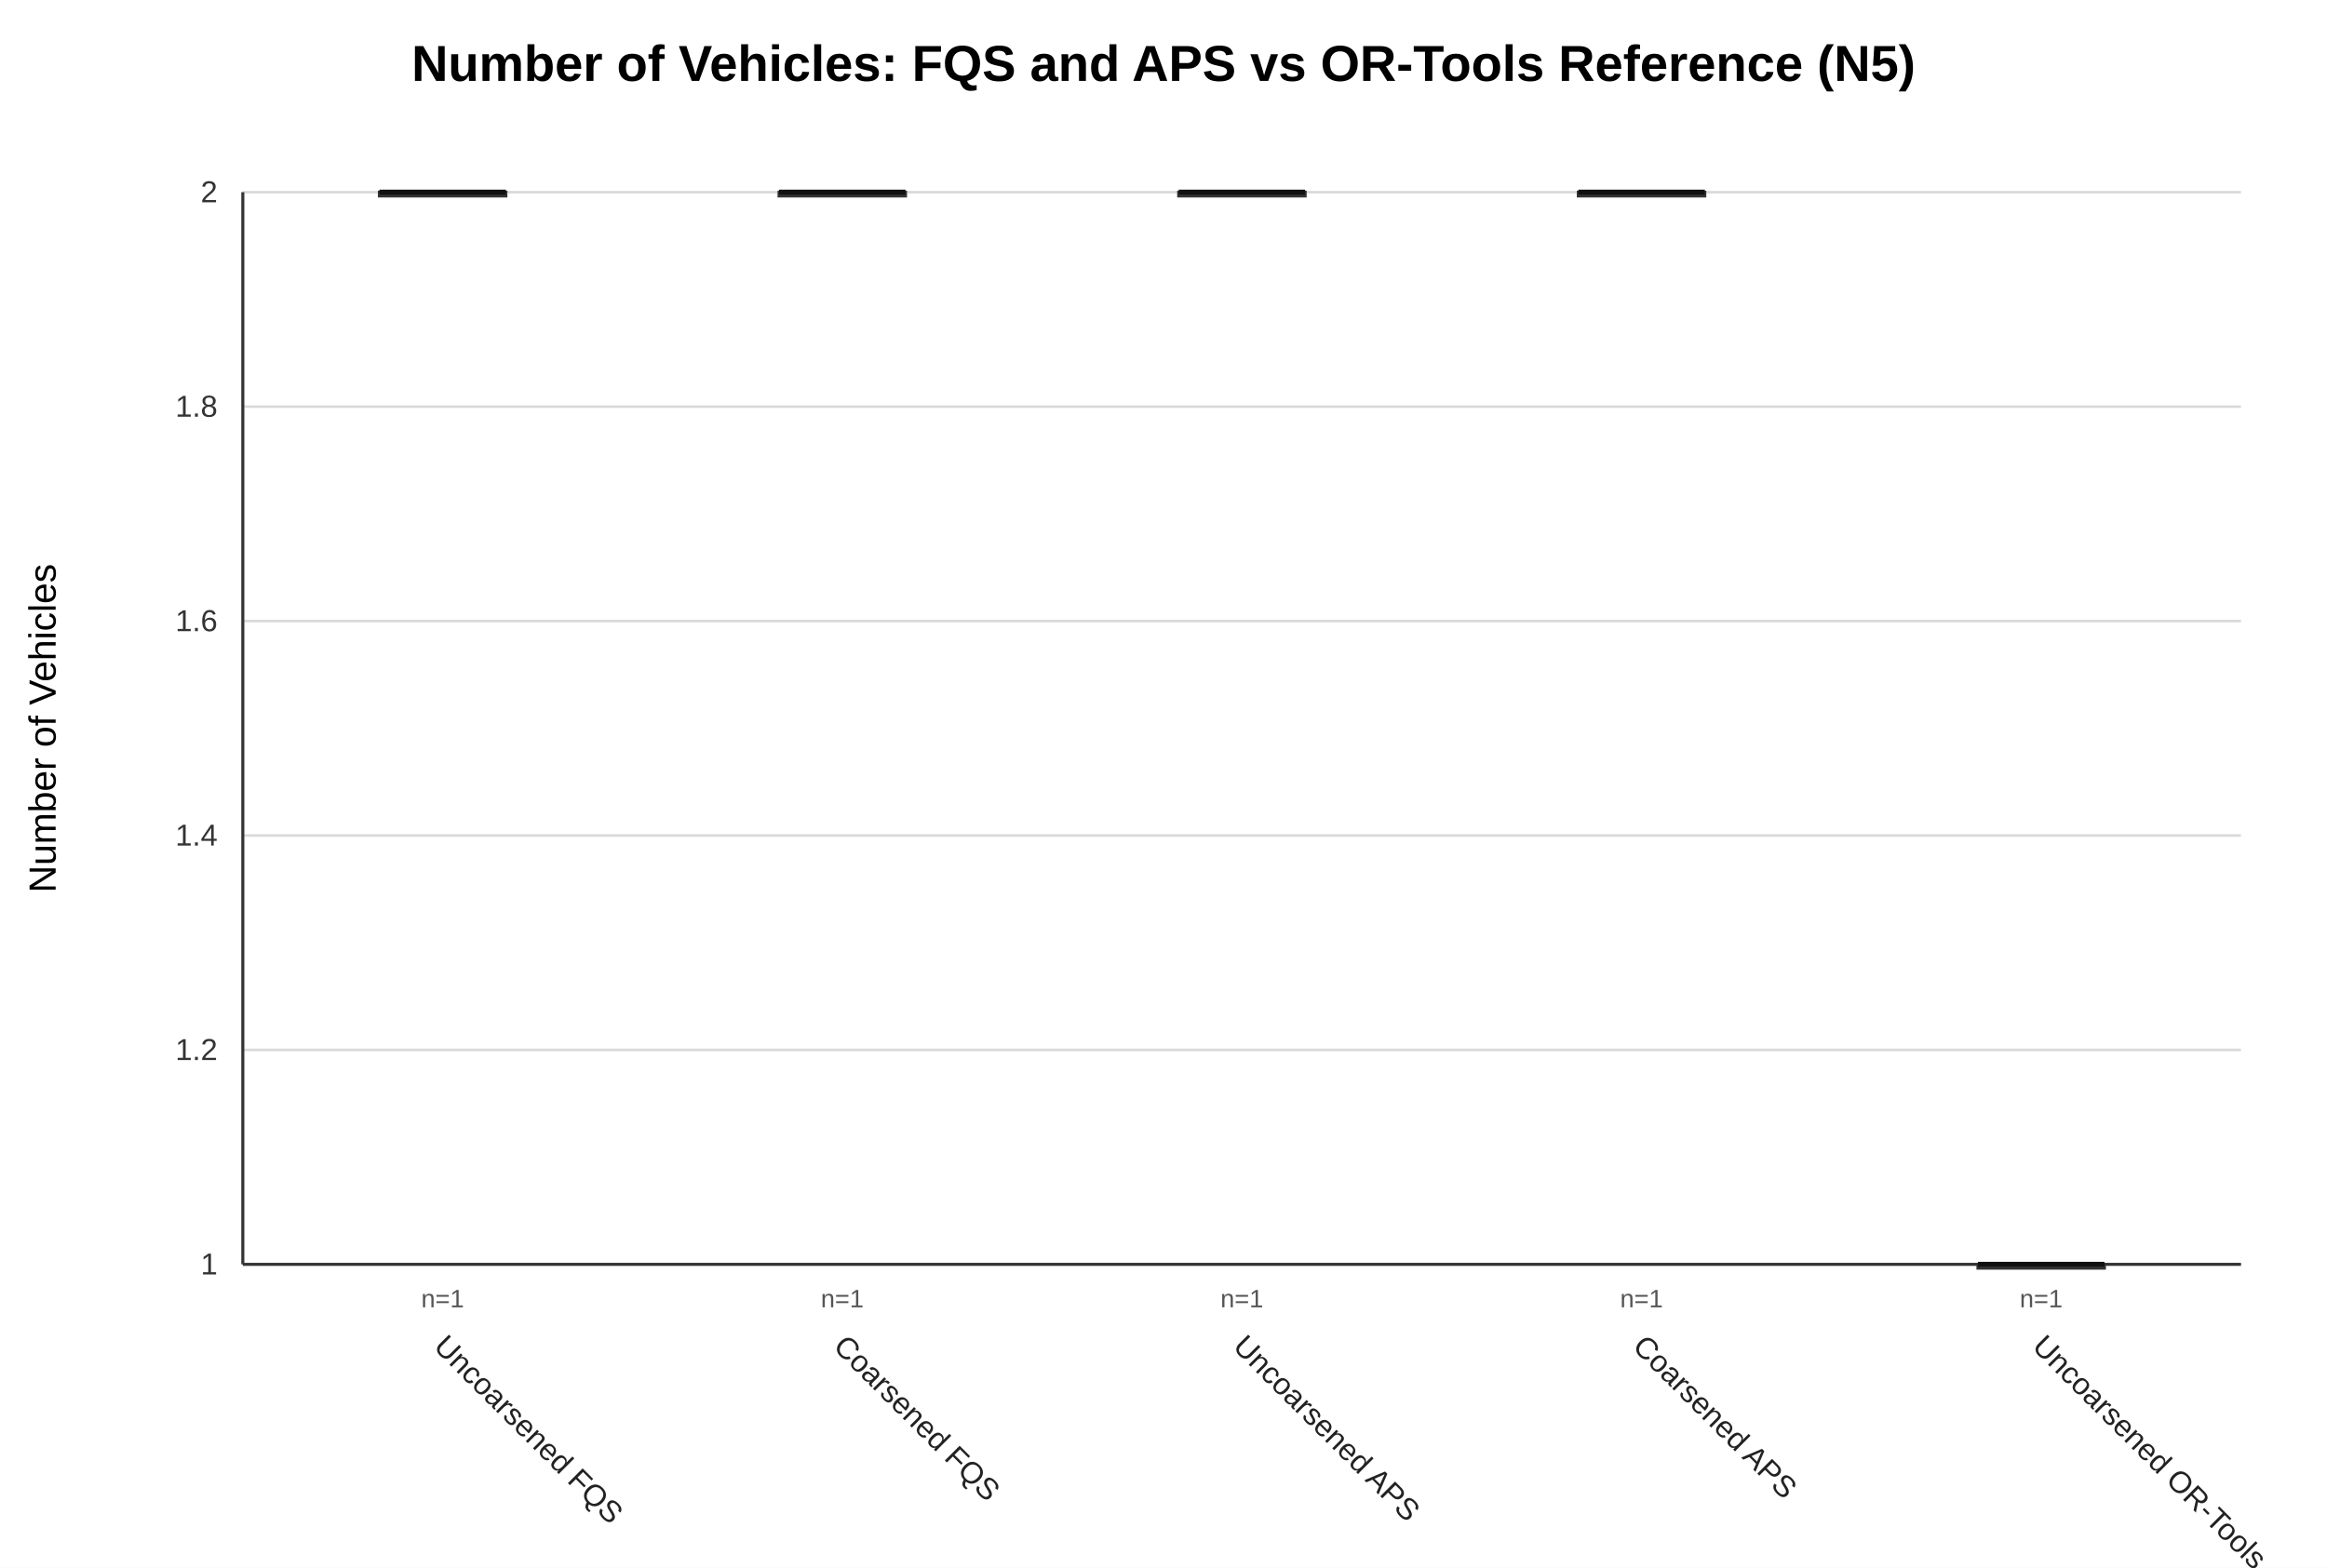
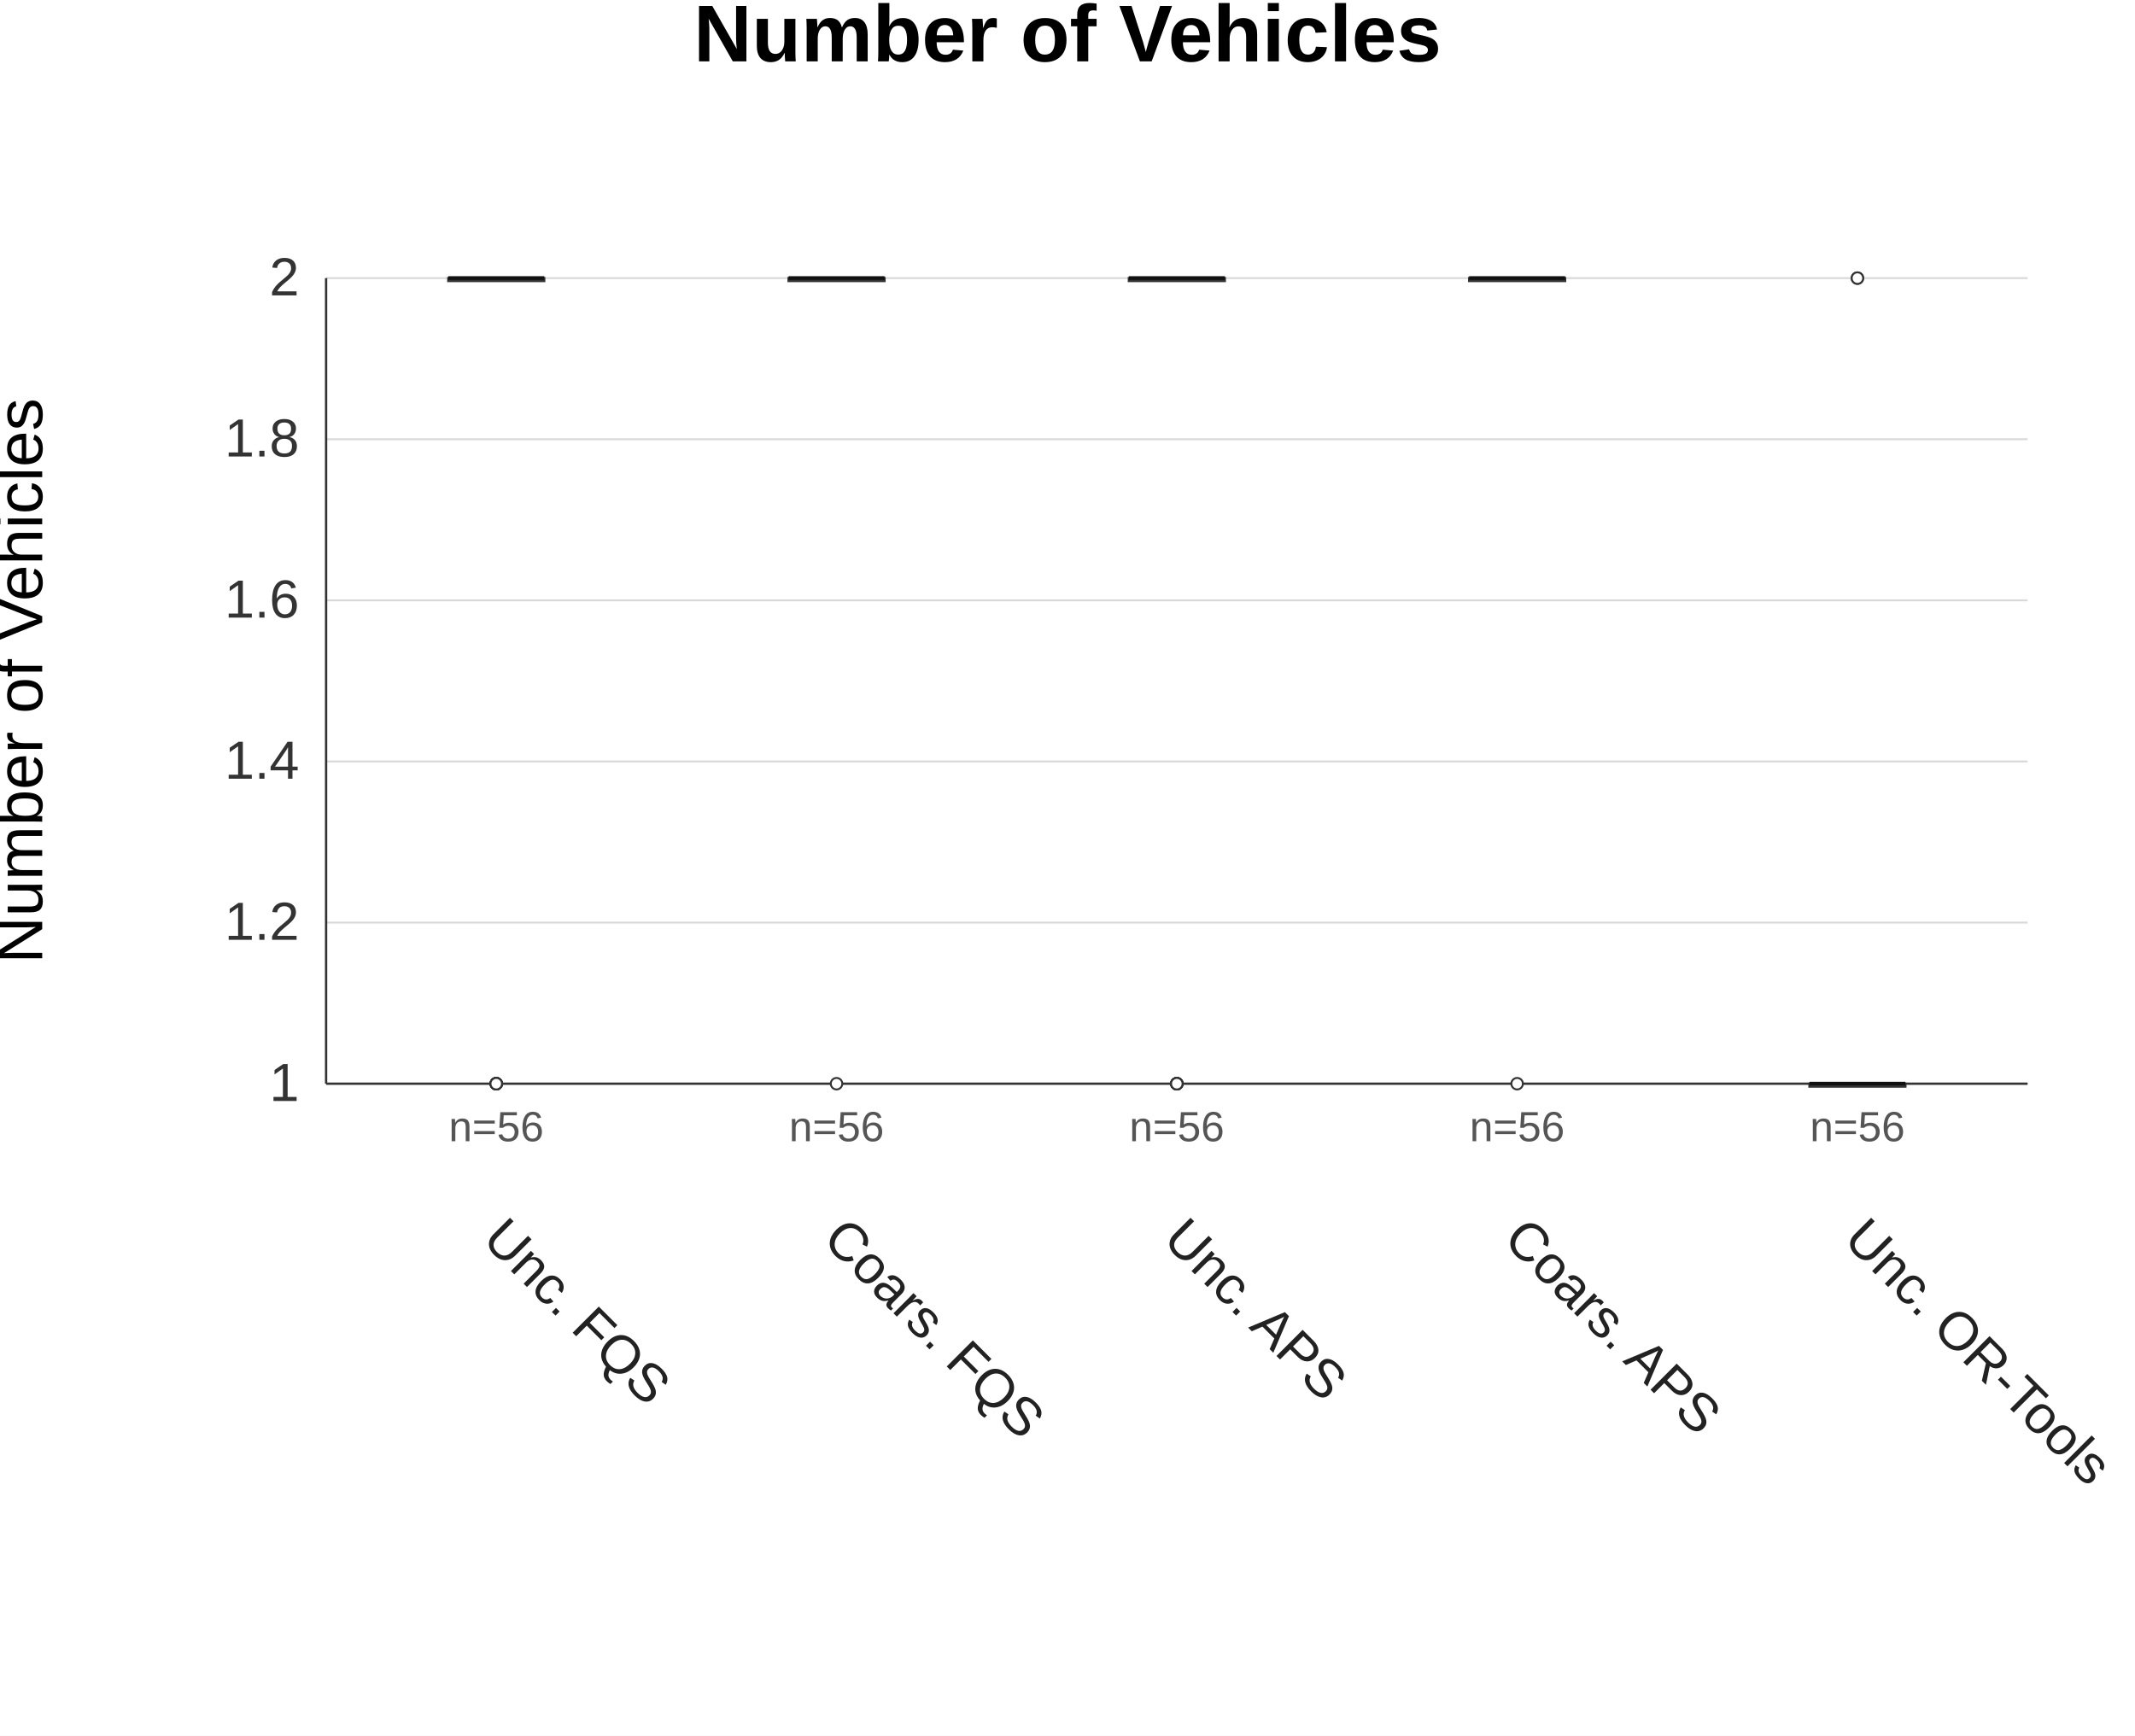
- <svg xmlns="http://www.w3.org/2000/svg" width="920" height="620" viewBox="0 0 920 620">
-   <rect x="0" y="0" width="920" height="620" fill="#ffffff" />
-   <text x="460.0" y="32" text-anchor="middle" font-family="Arial, sans-serif" font-size="20" font-weight="700">Number of Vehicles: FQS and APS vs OR-Tools Reference (N5)</text>
-   <text transform="translate(22 288.0) rotate(-90)" text-anchor="middle" font-family="Arial, sans-serif" font-size="15">Number of Vehicles</text>
-   <line x1="96" y1="500.0" x2="886" y2="500.0" stroke="#d9d9d9" stroke-width="1" />
-   <text x="86" y="504.0" text-anchor="end" font-family="Arial, sans-serif" font-size="12" fill="#333333">1</text>
-   <line x1="96" y1="415.2" x2="886" y2="415.2" stroke="#d9d9d9" stroke-width="1" />
-   <text x="86" y="419.2" text-anchor="end" font-family="Arial, sans-serif" font-size="12" fill="#333333">1.2</text>
-   <line x1="96" y1="330.4" x2="886" y2="330.4" stroke="#d9d9d9" stroke-width="1" />
-   <text x="86" y="334.4" text-anchor="end" font-family="Arial, sans-serif" font-size="12" fill="#333333">1.4</text>
-   <line x1="96" y1="245.6" x2="886" y2="245.6" stroke="#d9d9d9" stroke-width="1" />
-   <text x="86" y="249.6" text-anchor="end" font-family="Arial, sans-serif" font-size="12" fill="#333333">1.6</text>
-   <line x1="96" y1="160.8" x2="886" y2="160.8" stroke="#d9d9d9" stroke-width="1" />
-   <text x="86" y="164.8" text-anchor="end" font-family="Arial, sans-serif" font-size="12" fill="#333333">1.8</text>
-   <line x1="96" y1="76.0" x2="886" y2="76.0" stroke="#d9d9d9" stroke-width="1" />
-   <text x="86" y="80.0" text-anchor="end" font-family="Arial, sans-serif" font-size="12" fill="#333333">2</text>
-   <line x1="96" y1="76" x2="96" y2="500" stroke="#333333" stroke-width="1.2" />
-   <line x1="96" y1="500" x2="886" y2="500" stroke="#333333" stroke-width="1.2" />
-   <line x1="175.0" y1="76.0" x2="175.0" y2="76.0" stroke="#333333" stroke-width="1.2" />
-   <line x1="158.8" y1="76.0" x2="191.2" y2="76.0" stroke="#333333" stroke-width="1.2" />
-   <line x1="158.8" y1="76.0" x2="191.2" y2="76.0" stroke="#333333" stroke-width="1.2" />
-   <rect x="150.0" y="76.0" width="50.0" height="1.5" fill="#4C78A8" fill-opacity="0.70" stroke="#333333" stroke-width="1.2" />
-   <line x1="150.0" y1="76.0" x2="200.0" y2="76.0" stroke="#111111" stroke-width="2" />
-   <text x="175.0" y="517" text-anchor="middle" font-family="Arial, sans-serif" font-size="10" fill="#555555">n=1</text>
-   <text transform="translate(171.0 533) rotate(45)" text-anchor="start" font-family="Arial, sans-serif" font-size="12" fill="#222222">Uncoarsened FQS</text>
-   <line x1="333.0" y1="76.0" x2="333.0" y2="76.0" stroke="#333333" stroke-width="1.2" />
-   <line x1="316.8" y1="76.0" x2="349.2" y2="76.0" stroke="#333333" stroke-width="1.2" />
-   <line x1="316.8" y1="76.0" x2="349.2" y2="76.0" stroke="#333333" stroke-width="1.2" />
-   <rect x="308.0" y="76.0" width="50.0" height="1.5" fill="#F58518" fill-opacity="0.70" stroke="#333333" stroke-width="1.2" />
-   <line x1="308.0" y1="76.0" x2="358.0" y2="76.0" stroke="#111111" stroke-width="2" />
-   <text x="333.0" y="517" text-anchor="middle" font-family="Arial, sans-serif" font-size="10" fill="#555555">n=1</text>
-   <text transform="translate(329.0 533) rotate(45)" text-anchor="start" font-family="Arial, sans-serif" font-size="12" fill="#222222">Coarsened FQS</text>
-   <line x1="491.0" y1="76.0" x2="491.0" y2="76.0" stroke="#333333" stroke-width="1.2" />
-   <line x1="474.8" y1="76.0" x2="507.2" y2="76.0" stroke="#333333" stroke-width="1.2" />
-   <line x1="474.8" y1="76.0" x2="507.2" y2="76.0" stroke="#333333" stroke-width="1.2" />
-   <rect x="466.0" y="76.0" width="50.0" height="1.5" fill="#54A24B" fill-opacity="0.70" stroke="#333333" stroke-width="1.2" />
-   <line x1="466.0" y1="76.0" x2="516.0" y2="76.0" stroke="#111111" stroke-width="2" />
-   <text x="491.0" y="517" text-anchor="middle" font-family="Arial, sans-serif" font-size="10" fill="#555555">n=1</text>
-   <text transform="translate(487.0 533) rotate(45)" text-anchor="start" font-family="Arial, sans-serif" font-size="12" fill="#222222">Uncoarsened APS</text>
-   <line x1="649.0" y1="76.0" x2="649.0" y2="76.0" stroke="#333333" stroke-width="1.2" />
-   <line x1="632.8" y1="76.0" x2="665.2" y2="76.0" stroke="#333333" stroke-width="1.2" />
-   <line x1="632.8" y1="76.0" x2="665.2" y2="76.0" stroke="#333333" stroke-width="1.2" />
-   <rect x="624.0" y="76.0" width="50.0" height="1.5" fill="#E45756" fill-opacity="0.70" stroke="#333333" stroke-width="1.2" />
-   <line x1="624.0" y1="76.0" x2="674.0" y2="76.0" stroke="#111111" stroke-width="2" />
-   <text x="649.0" y="517" text-anchor="middle" font-family="Arial, sans-serif" font-size="10" fill="#555555">n=1</text>
-   <text transform="translate(645.0 533) rotate(45)" text-anchor="start" font-family="Arial, sans-serif" font-size="12" fill="#222222">Coarsened APS</text>
-   <line x1="807.0" y1="500.0" x2="807.0" y2="500.0" stroke="#333333" stroke-width="1.2" />
-   <line x1="790.8" y1="500.0" x2="823.2" y2="500.0" stroke="#333333" stroke-width="1.2" />
-   <line x1="790.8" y1="500.0" x2="823.2" y2="500.0" stroke="#333333" stroke-width="1.2" />
-   <rect x="782.0" y="500.0" width="50.0" height="1.5" fill="#72B7B2" fill-opacity="0.70" stroke="#333333" stroke-width="1.2" />
-   <line x1="782.0" y1="500.0" x2="832.0" y2="500.0" stroke="#111111" stroke-width="2" />
-   <text x="807.0" y="517" text-anchor="middle" font-family="Arial, sans-serif" font-size="10" fill="#555555">n=1</text>
-   <text transform="translate(803.0 533) rotate(45)" text-anchor="start" font-family="Arial, sans-serif" font-size="12" fill="#222222">Uncoarsened OR-Tools</text>
+ <svg xmlns="http://www.w3.org/2000/svg" width="1113" height="905" viewBox="0 0 1113 905">
+   <rect x="0" y="0" width="1113" height="905" fill="#ffffff" />
+   <text x="556.5" y="32" text-anchor="middle" font-family="Arial, sans-serif" font-size="42" font-weight="700">Number of Vehicles</text>
+   <text transform="translate(22 355.0) rotate(-90)" text-anchor="middle" font-family="Arial, sans-serif" font-size="34">Number of Vehicles</text>
+   <line x1="170" y1="565.0" x2="1057" y2="565.0" stroke="#d9d9d9" stroke-width="1" />
+   <text x="156" y="574.0" text-anchor="end" font-family="Arial, sans-serif" font-size="28" fill="#333333">1</text>
+   <line x1="170" y1="481.0" x2="1057" y2="481.0" stroke="#d9d9d9" stroke-width="1" />
+   <text x="156" y="490.0" text-anchor="end" font-family="Arial, sans-serif" font-size="28" fill="#333333">1.2</text>
+   <line x1="170" y1="397.0" x2="1057" y2="397.0" stroke="#d9d9d9" stroke-width="1" />
+   <text x="156" y="406.0" text-anchor="end" font-family="Arial, sans-serif" font-size="28" fill="#333333">1.4</text>
+   <line x1="170" y1="313.0" x2="1057" y2="313.0" stroke="#d9d9d9" stroke-width="1" />
+   <text x="156" y="322.0" text-anchor="end" font-family="Arial, sans-serif" font-size="28" fill="#333333">1.6</text>
+   <line x1="170" y1="229.0" x2="1057" y2="229.0" stroke="#d9d9d9" stroke-width="1" />
+   <text x="156" y="238.0" text-anchor="end" font-family="Arial, sans-serif" font-size="28" fill="#333333">1.8</text>
+   <line x1="170" y1="145.0" x2="1057" y2="145.0" stroke="#d9d9d9" stroke-width="1" />
+   <text x="156" y="154.0" text-anchor="end" font-family="Arial, sans-serif" font-size="28" fill="#333333">2</text>
+   <line x1="170" y1="145" x2="170" y2="565" stroke="#333333" stroke-width="1.2" />
+   <line x1="170" y1="565" x2="1057" y2="565" stroke="#333333" stroke-width="1.2" />
+   <line x1="258.7" y1="145.0" x2="258.7" y2="145.0" stroke="#333333" stroke-width="1.2" />
+   <line x1="242.4" y1="145.0" x2="274.9" y2="145.0" stroke="#333333" stroke-width="1.2" />
+   <line x1="242.4" y1="145.0" x2="274.9" y2="145.0" stroke="#333333" stroke-width="1.2" />
+   <rect x="233.7" y="145.0" width="50.0" height="1.5" fill="#4C78A8" fill-opacity="0.70" stroke="#333333" stroke-width="1.2" />
+   <line x1="233.7" y1="145.0" x2="283.7" y2="145.0" stroke="#111111" stroke-width="2" />
+   <circle cx="258.7" cy="565.0" r="3" fill="#ffffff" stroke="#333333" stroke-width="1" />
+   <circle cx="258.7" cy="565.0" r="3" fill="#ffffff" stroke="#333333" stroke-width="1" />
+   <circle cx="258.7" cy="565.0" r="3" fill="#ffffff" stroke="#333333" stroke-width="1" />
+   <circle cx="258.7" cy="565.0" r="3" fill="#ffffff" stroke="#333333" stroke-width="1" />
+   <circle cx="258.7" cy="565.0" r="3" fill="#ffffff" stroke="#333333" stroke-width="1" />
+   <circle cx="258.7" cy="565.0" r="3" fill="#ffffff" stroke="#333333" stroke-width="1" />
+   <text x="258.7" y="595" text-anchor="middle" font-family="Arial, sans-serif" font-size="22" fill="#555555">n=56</text>
+   <text transform="translate(250.7 647) rotate(45)" text-anchor="start" font-family="Arial, sans-serif" font-size="28" fill="#222222">Unc. FQS</text>
+   <line x1="436.1" y1="145.0" x2="436.1" y2="145.0" stroke="#333333" stroke-width="1.2" />
+   <line x1="419.9" y1="145.0" x2="452.4" y2="145.0" stroke="#333333" stroke-width="1.2" />
+   <line x1="419.9" y1="145.0" x2="452.4" y2="145.0" stroke="#333333" stroke-width="1.2" />
+   <rect x="411.1" y="145.0" width="50.0" height="1.5" fill="#F58518" fill-opacity="0.70" stroke="#333333" stroke-width="1.2" />
+   <line x1="411.1" y1="145.0" x2="461.1" y2="145.0" stroke="#111111" stroke-width="2" />
+   <circle cx="436.1" cy="565.0" r="3" fill="#ffffff" stroke="#333333" stroke-width="1" />
+   <text x="436.1" y="595" text-anchor="middle" font-family="Arial, sans-serif" font-size="22" fill="#555555">n=56</text>
+   <text transform="translate(428.1 647) rotate(45)" text-anchor="start" font-family="Arial, sans-serif" font-size="28" fill="#222222">Coars. FQS</text>
+   <line x1="613.5" y1="145.0" x2="613.5" y2="145.0" stroke="#333333" stroke-width="1.2" />
+   <line x1="597.2" y1="145.0" x2="629.8" y2="145.0" stroke="#333333" stroke-width="1.2" />
+   <line x1="597.2" y1="145.0" x2="629.8" y2="145.0" stroke="#333333" stroke-width="1.2" />
+   <rect x="588.5" y="145.0" width="50.0" height="1.5" fill="#54A24B" fill-opacity="0.70" stroke="#333333" stroke-width="1.2" />
+   <line x1="588.5" y1="145.0" x2="638.5" y2="145.0" stroke="#111111" stroke-width="2" />
+   <circle cx="613.5" cy="565.0" r="3" fill="#ffffff" stroke="#333333" stroke-width="1" />
+   <circle cx="613.5" cy="565.0" r="3" fill="#ffffff" stroke="#333333" stroke-width="1" />
+   <circle cx="613.5" cy="565.0" r="3" fill="#ffffff" stroke="#333333" stroke-width="1" />
+   <circle cx="613.5" cy="565.0" r="3" fill="#ffffff" stroke="#333333" stroke-width="1" />
+   <circle cx="613.5" cy="565.0" r="3" fill="#ffffff" stroke="#333333" stroke-width="1" />
+   <circle cx="613.5" cy="565.0" r="3" fill="#ffffff" stroke="#333333" stroke-width="1" />
+   <text x="613.5" y="595" text-anchor="middle" font-family="Arial, sans-serif" font-size="22" fill="#555555">n=56</text>
+   <text transform="translate(605.5 647) rotate(45)" text-anchor="start" font-family="Arial, sans-serif" font-size="28" fill="#222222">Unc. APS</text>
+   <line x1="790.9" y1="145.0" x2="790.9" y2="145.0" stroke="#333333" stroke-width="1.2" />
+   <line x1="774.6" y1="145.0" x2="807.1" y2="145.0" stroke="#333333" stroke-width="1.2" />
+   <line x1="774.6" y1="145.0" x2="807.1" y2="145.0" stroke="#333333" stroke-width="1.2" />
+   <rect x="765.9" y="145.0" width="50.0" height="1.5" fill="#E45756" fill-opacity="0.70" stroke="#333333" stroke-width="1.2" />
+   <line x1="765.9" y1="145.0" x2="815.9" y2="145.0" stroke="#111111" stroke-width="2" />
+   <circle cx="790.9" cy="565.0" r="3" fill="#ffffff" stroke="#333333" stroke-width="1" />
+   <text x="790.9" y="595" text-anchor="middle" font-family="Arial, sans-serif" font-size="22" fill="#555555">n=56</text>
+   <text transform="translate(782.9 647) rotate(45)" text-anchor="start" font-family="Arial, sans-serif" font-size="28" fill="#222222">Coars. APS</text>
+   <line x1="968.3" y1="565.0" x2="968.3" y2="565.0" stroke="#333333" stroke-width="1.2" />
+   <line x1="952.1" y1="565.0" x2="984.6" y2="565.0" stroke="#333333" stroke-width="1.2" />
+   <line x1="952.1" y1="565.0" x2="984.6" y2="565.0" stroke="#333333" stroke-width="1.2" />
+   <rect x="943.3" y="565.0" width="50.0" height="1.5" fill="#72B7B2" fill-opacity="0.70" stroke="#333333" stroke-width="1.2" />
+   <line x1="943.3" y1="565.0" x2="993.3" y2="565.0" stroke="#111111" stroke-width="2" />
+   <circle cx="968.3" cy="145.0" r="3" fill="#ffffff" stroke="#333333" stroke-width="1" />
+   <circle cx="968.3" cy="145.0" r="3" fill="#ffffff" stroke="#333333" stroke-width="1" />
+   <text x="968.3" y="595" text-anchor="middle" font-family="Arial, sans-serif" font-size="22" fill="#555555">n=56</text>
+   <text transform="translate(960.3 647) rotate(45)" text-anchor="start" font-family="Arial, sans-serif" font-size="28" fill="#222222">Unc. OR-Tools</text>
</svg>
